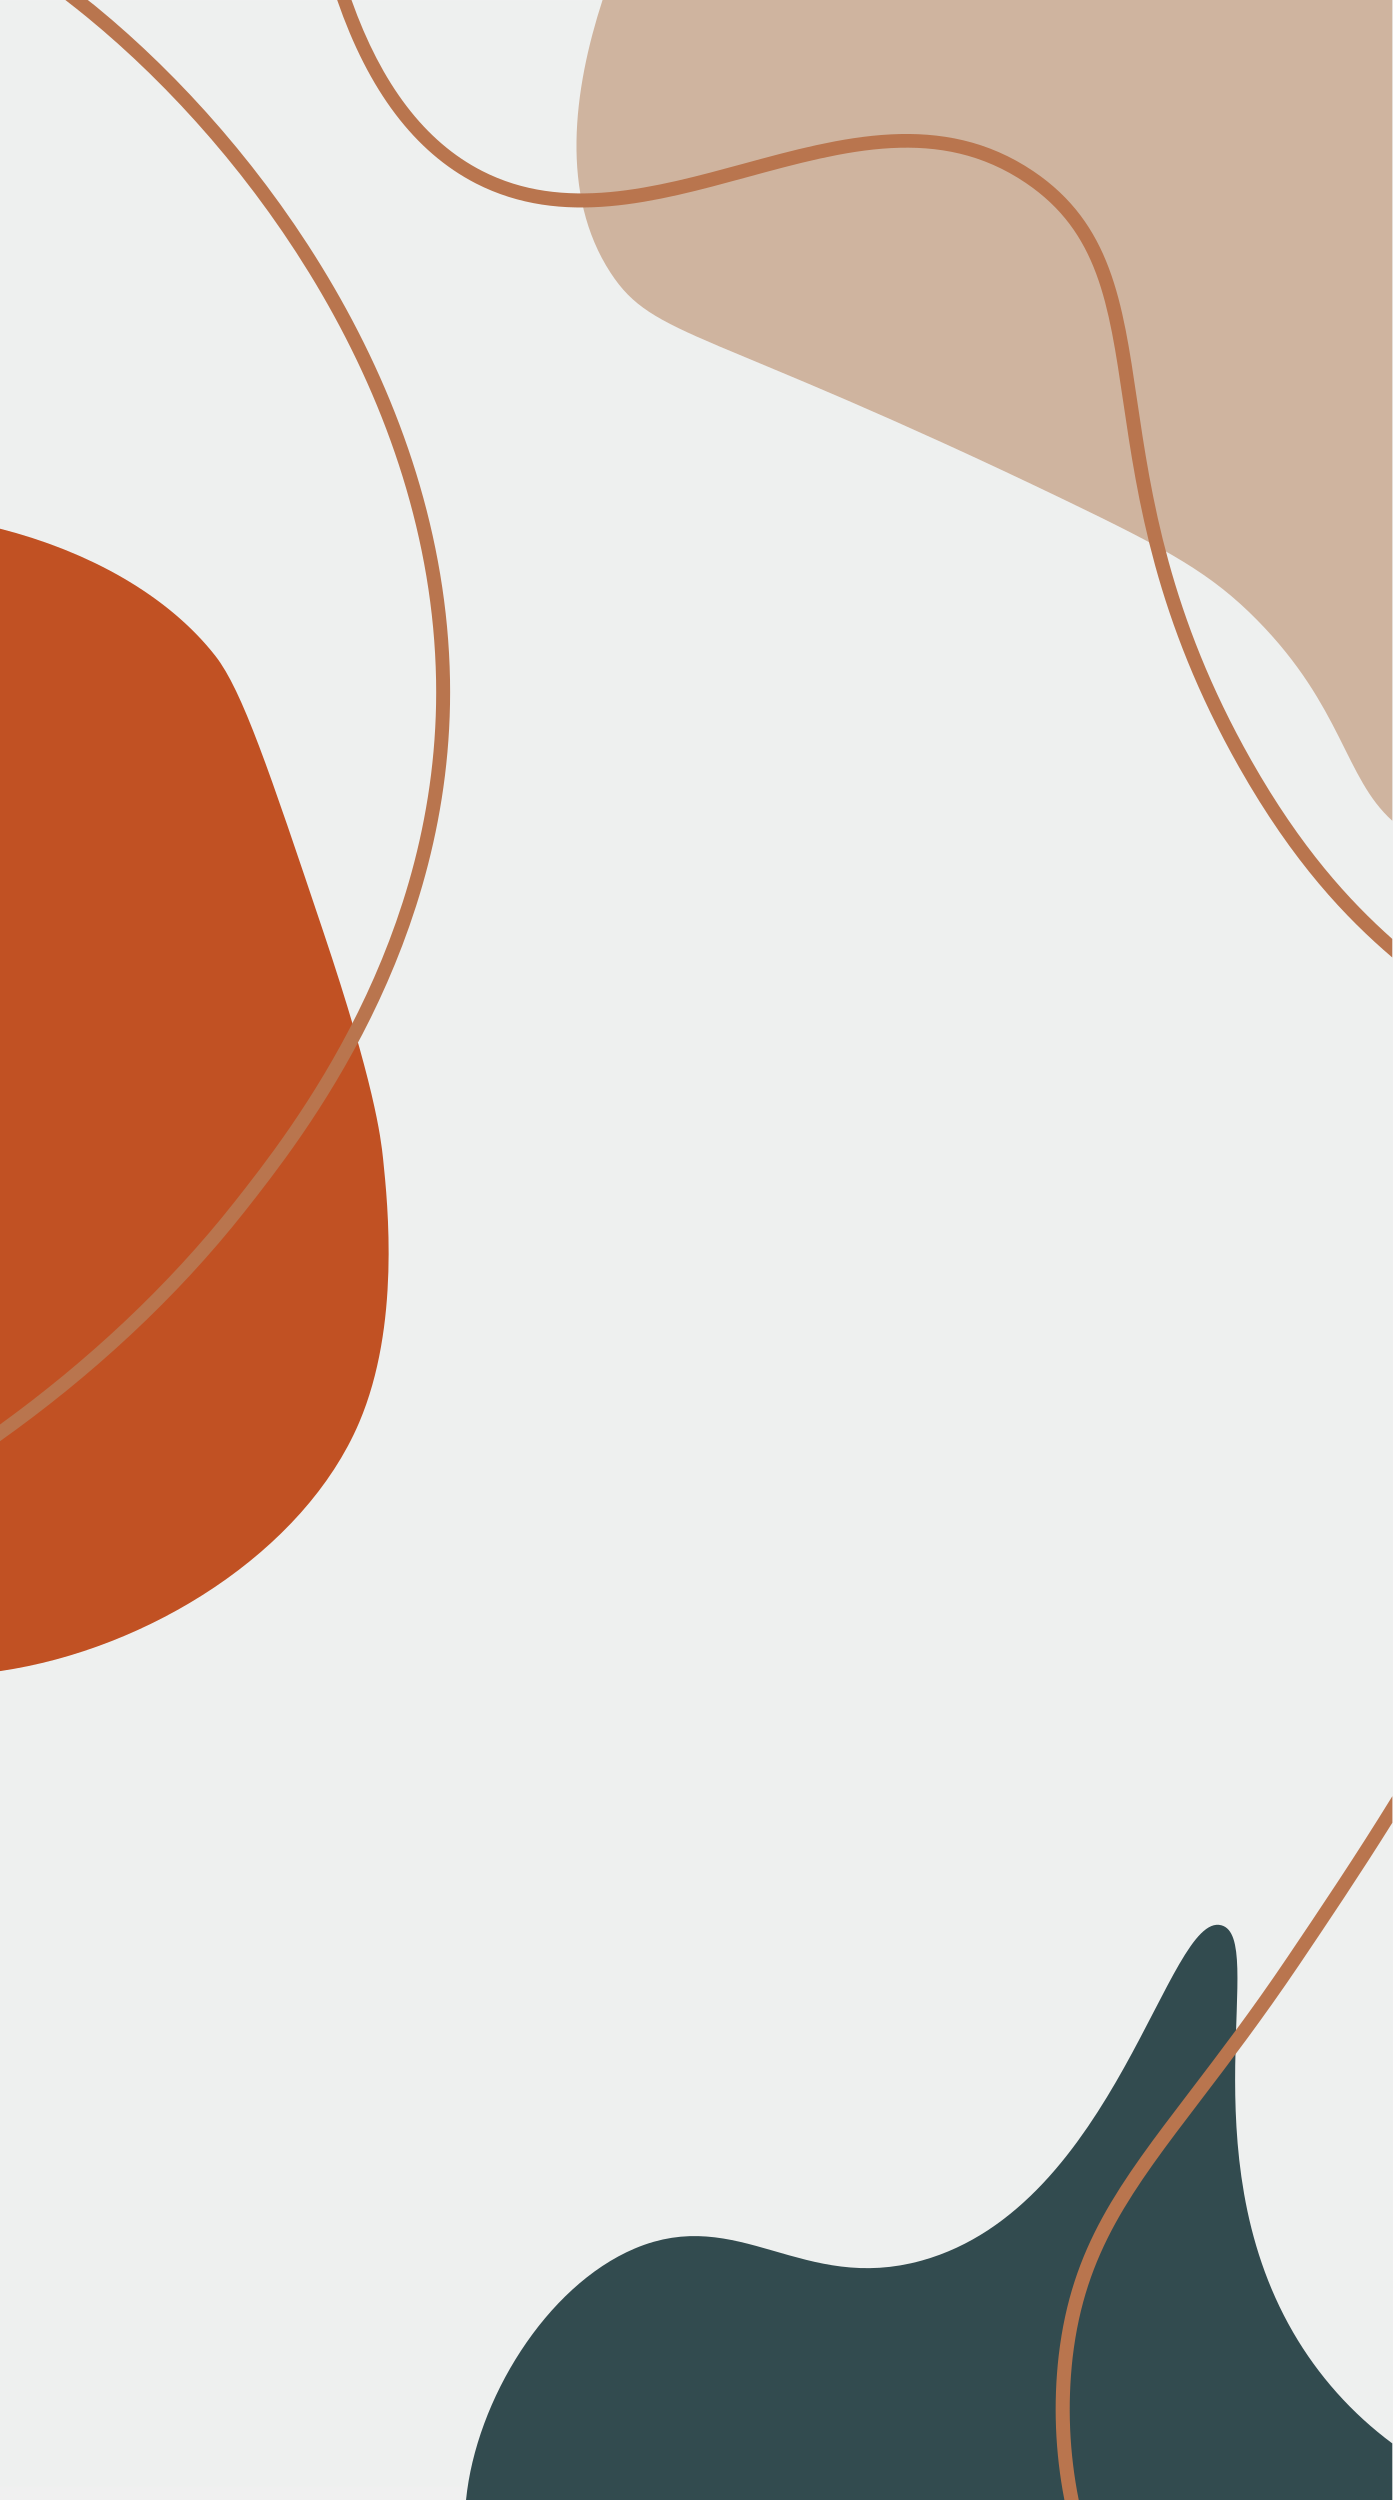
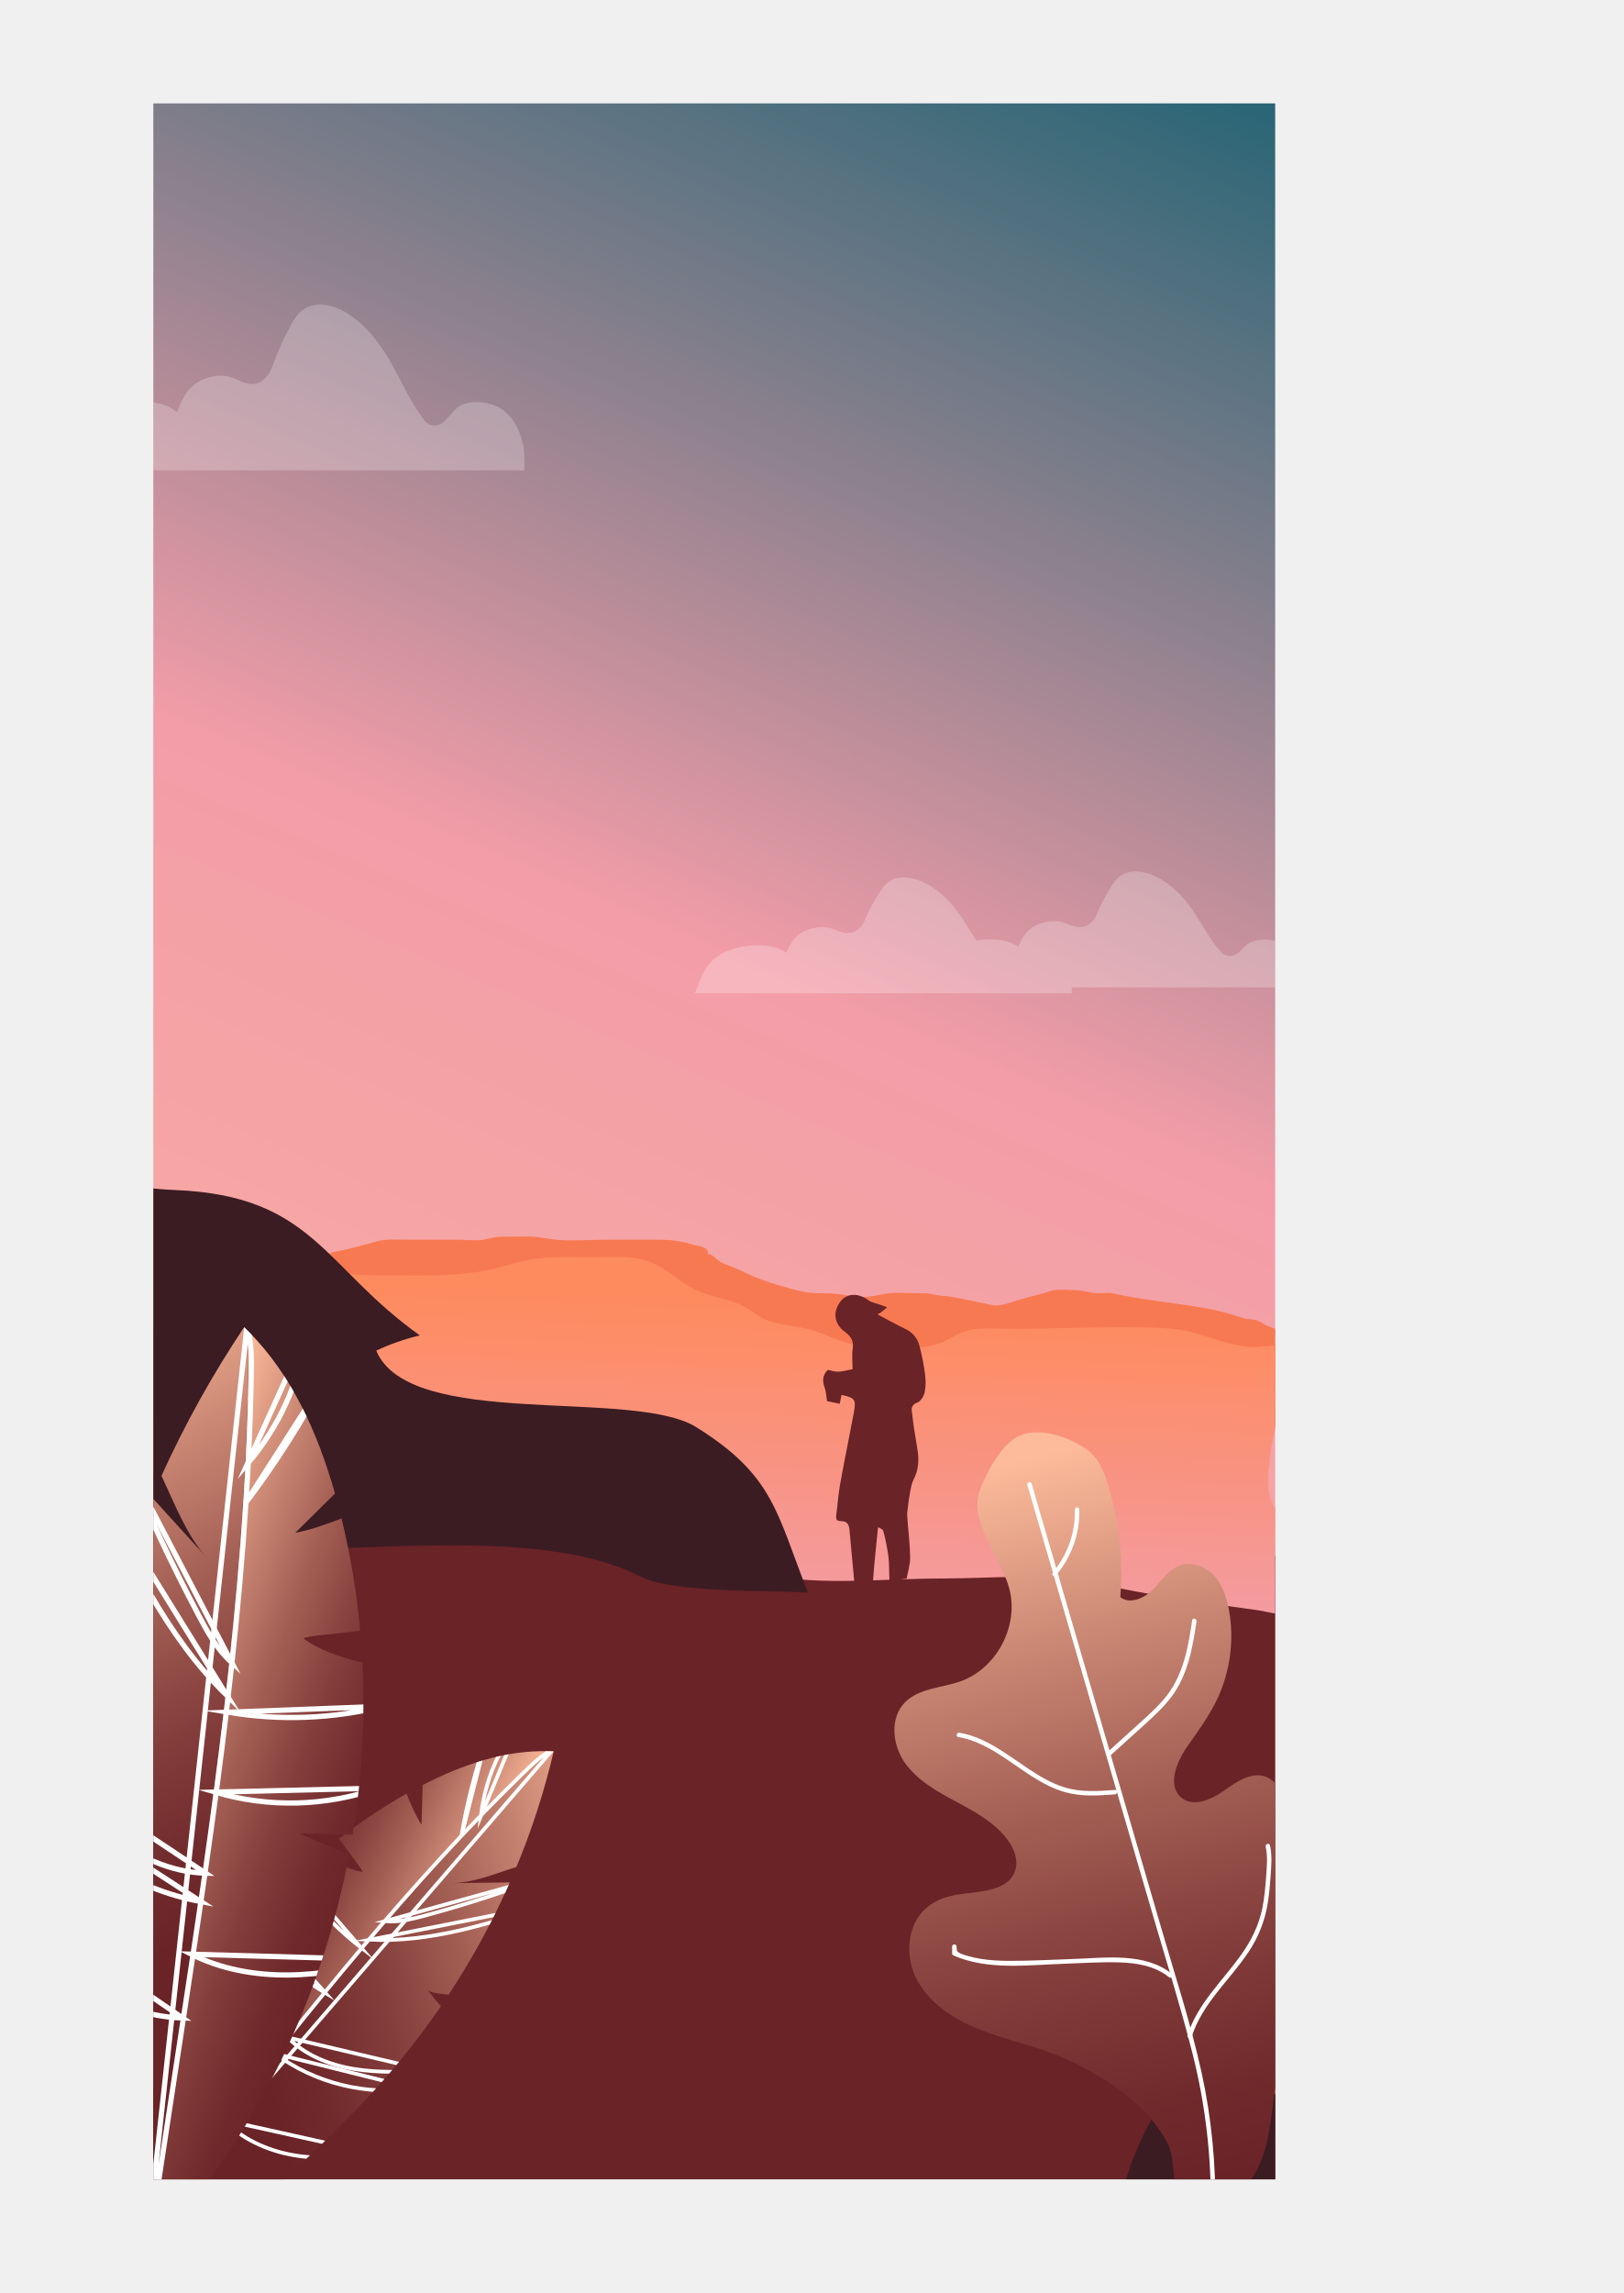
- <svg xmlns="http://www.w3.org/2000/svg" id="Layer_1" data-name="Layer 1" viewBox="0 0 583.03 1046.91">
+ <svg xmlns="http://www.w3.org/2000/svg" xmlns:xlink="http://www.w3.org/1999/xlink" viewBox="0 0 2501.61 3533.13">
  <defs>
-     <style>.cls-1{fill:#eef0ef;}.cls-2{fill:#cfb49f;}.cls-3{fill:#c15123;}.cls-4{fill:#324b4f;}.cls-5{fill:#b9754e;}</style>
+     <style>.cls-1,.cls-12,.cls-16{fill:none;}.cls-2{isolation:isolate;}.cls-3{clip-path:url(#clip-path);}.cls-4{fill:url(#linear-gradient);}.cls-5{fill:#6a2327;}.cls-6{fill:#f77952;}.cls-7{fill:url(#linear-gradient-2);}.cls-8{fill:#3b1c22;}.cls-9{clip-path:url(#clip-path-2);}.cls-10{fill:url(#linear-gradient-3);}.cls-11{fill:url(#linear-gradient-4);}.cls-12,.cls-16{stroke:#fff;stroke-miterlimit:10;}.cls-12{stroke-width:5.74px;}.cls-13{clip-path:url(#clip-path-3);}.cls-14{fill:url(#linear-gradient-5);}.cls-15{fill:url(#linear-gradient-6);}.cls-16{stroke-width:8.04px;}.cls-17{fill:url(#linear-gradient-7);}.cls-18{fill:#fff;}.cls-19{opacity:0.54;mix-blend-mode:soft-light;}</style>
+     <clipPath id="clip-path" transform="translate(-1010.5 -175.02)">
+       <rect class="cls-1" x="1246.8" y="334.36" width="1728.98" height="3198.61" />
+     </clipPath>
+     <linearGradient id="linear-gradient" x1="1937.58" y1="-224.13" x2="366.36" y2="3474.49" gradientUnits="userSpaceOnUse">
+       <stop offset="0" stop-color="#045b6c" />
+       <stop offset="0.09" stop-color="#2b6676" />
+       <stop offset="0.28" stop-color="#8d818e" />
+       <stop offset="0.47" stop-color="#f39da8" />
+       <stop offset="1" stop-color="#fdbb9b" />
+     </linearGradient>
+     <linearGradient id="linear-gradient-2" x1="2085.77" y1="2175.51" x2="2044.55" y2="3247.34" gradientUnits="userSpaceOnUse">
+       <stop offset="0" stop-color="#fe8b5e" />
+       <stop offset="0.25" stop-color="#f89485" />
+       <stop offset="0.47" stop-color="#f39da8" />
+       <stop offset="1" stop-color="#fdbb9b" />
+     </linearGradient>
+     <clipPath id="clip-path-2" transform="translate(-1010.5 -175.02)">
+       <path class="cls-1" d="M1194.23,3622c12.87-157.21,73.22-309.41,167-437.12,24.71,11.23,48.23,22.25,53.84,24.07-13.55-14.09-27.3-27.66-40.54-41.73a895.61,895.61,0,0,1,130.83-136.85c20.91,13.55,43.32,25.75,63.9,29.2-1.8-6.47-21.56-30.21-36.47-51.44A839.85,839.85,0,0,1,1637,2938.8c6.76,17,14.06,33.64,23.14,48,.23-4.54.84-35.18,1.79-61.41,61.16-31.4,127.74-54.28,195.28-52,2.21.07,4.41.17,6.62.3a1145.18,1145.18,0,0,1-57.41,178c-33.12,10.56-66.49,24.56-100.4,25l90.19-1.19q-3.46,7.88-7,15.69A1184.82,1184.82,0,0,1,1702,3248.4c-16.18-1.31-29.47-3.3-32.22-7.06q9.49,13,20.23,25a1178.57,1178.57,0,0,1-127.77,156.24c-98.5,101.25-201.34,203.34-348,216.88-5.85.54-12.69.49-16.75-3.3a9.87,9.87,0,0,1-1.51-1.76C1193.65,3630.87,1193.88,3626.23,1194.23,3622Z" />
+     </clipPath>
+     <linearGradient id="linear-gradient-3" x1="-581.47" y1="2491.2" x2="-86.02" y2="2922.88" gradientTransform="matrix(-0.9, -0.43, -0.43, 0.9, 2578.55, 629.7)" gradientUnits="userSpaceOnUse">
+       <stop offset="0" stop-color="#fdbb9b" />
+       <stop offset="0.24" stop-color="#cc8975" />
+       <stop offset="0.48" stop-color="#a25d53" />
+       <stop offset="0.69" stop-color="#833d3b" />
+       <stop offset="0.88" stop-color="#712a2c" />
+       <stop offset="1" stop-color="#6a2327" />
+     </linearGradient>
+     <linearGradient id="linear-gradient-4" x1="-324.43" y1="2821.16" x2="2.45" y2="2821.16" xlink:href="#linear-gradient-3" />
+     <clipPath id="clip-path-3" transform="translate(-1010.5 -175.02)">
+       <path class="cls-1" d="M1260.6,3621.26c148.69-163.49,246.87-370.8,288-588.91-35.12-14.56-68.9-28.13-76.12-32.12,27.38.4,54.43,1.5,81.5,1.62A1255.22,1255.22,0,0,0,1569.07,2737c-33.87-8.46-67.79-19.76-91-37.53,8.34-4.35,51.54-6.8,87.54-11.82a1177.75,1177.75,0,0,0-28.73-173.05c-23.87,9.33-47.9,17.77-71.27,22.18,4.44-4.57,35.23-34.5,61.19-60.54-26.32-92.66-66.55-182.72-133.42-249.74q-3.29-3.29-6.64-6.5a1604,1604,0,0,0-127.41,229c20.85,44,38.41,91.57,70.37,126.72l-85-93.49q-4.74,11.07-9.33,22.21a1661.76,1661.76,0,0,0-77.68,239.63c16.82,15.32,31.56,27,38,26.25-14.92,1.8-29.93,2.84-44.94,3.18a1650.85,1650.85,0,0,0-37.86,280.23c-9.52,197.68-15.74,400.61,110.6,563.74,5,6.51,11.63,13.46,19.4,14a13.74,13.74,0,0,0,3.25-.14C1252,3630.37,1256.56,3625.71,1260.6,3621.26Z" />
+     </clipPath>
+     <linearGradient id="linear-gradient-5" x1="91.67" y1="2171.79" x2="785.84" y2="2776.61" gradientTransform="matrix(0.93, 0.36, -0.36, 0.93, 1679.32, 243.38)" xlink:href="#linear-gradient-3" />
+     <linearGradient id="linear-gradient-6" x1="451.78" y1="2634.09" x2="909.8" y2="2634.09" gradientTransform="matrix(0.93, 0.36, -0.36, 0.93, 1679.32, 243.38)" xlink:href="#linear-gradient-3" />
+     <linearGradient id="linear-gradient-7" x1="2550.4" y1="2431.79" x2="2820.21" y2="3549.55" gradientTransform="matrix(1, 0, 0, 1, 0, 0)" xlink:href="#linear-gradient-3" />
  </defs>
-   <rect class="cls-1" y="0.33" width="583.03" height="1040.73" />
-   <path class="cls-2" d="M555.65,927.56c-12.32,37.89-17.91,81.68,3.39,114.29,18.09,27.7,39.28,22.4,190.53,95.27,43.16,20.79,61.08,30.69,80.23,50.14,35.72,36.29,36.61,66.12,56.55,84V927.56Z" transform="translate(-303.32 -927.56)" />
-   <path class="cls-3" d="M453.75,1523.2c17.21-40.47,12-90.87,10-110.31-.93-9.05-3.7-31.68-25.07-95.26-22.62-67.33-33.93-101-45.12-115.33-20.06-25.7-53.53-44-90.26-53.35v478.41C365.43,1618.31,430.67,1577.46,453.75,1523.2Z" transform="translate(-303.32 -927.56)" />
-   <path class="cls-4" d="M844.84,1904.27c-44-76-10.66-165.33-30.08-170.48-22.31-5.92-44.27,117.76-125.35,140.39-50.12,14-76.75-23.47-120.34-5-37,15.69-66.39,63.33-70.6,105.3H886.35v-23.72A154,154,0,0,1,844.84,1904.27Z" transform="translate(-303.32 -927.56)" />
-   <path class="cls-5" d="M405.9,1434.76c24-30.47,87.86-111.39,85.87-222.48-2.16-120-77.93-224.28-148.13-281.89-1.19-1-2.39-1.88-3.58-2.83h-9.38c3.09,2.38,6.18,4.82,9.25,7.35,69.18,56.78,143.87,159.5,146,277.47,2,109-60.93,188.74-84.61,218.76-27.67,35.08-61.44,66.44-98,92.94v7C341.66,1503.86,377.07,1471.31,405.9,1434.76Z" transform="translate(-303.32 -927.56)" />
-   <path class="cls-5" d="M842.41,1747.2c-15.09,22.41-28.8,40.38-40.89,56.23-29.78,39.07-49.46,64.88-54.85,110.52a198.8,198.8,0,0,0,2.39,60.52h6a193,193,0,0,1-2.54-59.83c5.21-44.06,24.5-69.36,53.69-107.66,12.14-15.92,25.9-34,41.11-56.53,11.86-17.59,25.4-37.72,39.07-59.6v-11.12C871.06,1704.67,855.67,1727.53,842.41,1747.2Z" transform="translate(-303.32 -927.56)" />
-   <path class="cls-5" d="M827.33,1246c-34.57-61-41.94-111-47.87-151.1-6.07-41.13-10.86-73.62-43.29-95.57-38.3-25.93-80.77-14.34-121.85-3.13-36.83,10-74.89,20.45-109.1,2.95-23.91-12.23-42.14-36.18-54.7-71.58h-6q19.65,57,58.05,76.79c36.23,18.52,75.41,7.82,113.31-2.52,41.62-11.36,80.94-22.1,117,2.33,30.3,20.51,34.7,50.33,40.79,91.58,6,40.63,13.45,91.19,48.56,153.13,22.72,40.08,44.7,63,64.11,79.64v-7.78C868.27,1304.64,848.1,1282.63,827.33,1246Z" transform="translate(-303.32 -927.56)" />
+   <g class="cls-2">
+     <g id="Layer_8" data-name="Layer 8">
+       <g class="cls-3">
+         <rect class="cls-4" x="215.31" width="1806.41" height="3407.86" />
+         <path class="cls-5" d="M1259.58,2442.35c397.24-.56,771.66,68.18,1161.7,124.73,151.37,21.94,996.8-41.12,1089.21,100,30.6,46.73-385.06,803.43-384.08,868.4,3.19,210.89-2021.4,235.91-2027.46,34.37C1091.23,3313.33,1009.35,2590,1259.58,2442.35Z" transform="translate(-1010.5 -175.02)" />
+         <path class="cls-6" d="M1496.11,2112.75c11.16-1.06,21.14-7.49,32.2-9.28,12.42-2,24.35-5.41,36.69-8.53,9.2-2.33,18.7-5.12,27.62-7.44,14.41-3.74,30.21-2.24,45.49-2.24q39,0,78,0c11.82,0,24.8,1.52,36.55.24,10.75-1.18,18.63-4.95,29.63-4.81,22.88.27,46.45-2.14,68.88,2.28,28.49,5.61,59.58,2.29,88.65,2.29,28.13,0,56.26.13,84.39,0,18.67-.07,33.61,1.42,51.48,6.87,9.16,2.79,26.71,2.61,26,15.12,9.56.9,13.27,10.26,21.93,13.63,11.8,4.59,22.83,9.11,34.42,14.76,25.63,12.51,53.12,20.22,80,27.36,14.8,3.93,26.28,4.7,41.6,4.71a195.48,195.48,0,0,1,40.93,4.19c13.91,2.79,32.8,1.35,46.4-1.9,21.6-5.15,45.18-2,67.35-2.27,6.46-.07,10.74.81,16.65,2.28,8.67,2.16,17.43,1.51,26.37,3.18,20.45,3.82,41.23,8.47,61,12.46,13.63,2.75,25.51-2.58,38.39-6.48,14-4.25,28.09-7.95,41.8-11.33,6-1.47,10.55-3.95,16.6-4.88,10.78-1.64,23.23-.09,34.15.07,9.58.14,17.67,3,27,4.29,9.94,1.36,20.44-1.37,30.13.78,43.61,9.68,89.48,13.77,134,21.4,14.33,2.45,28.49,5.12,42.07,9.16,7.85,2.33,15.08,4.35,22.89,7,7.64,2.56,15.9,1.59,23.12,4.22,6,2.19,10,6.19,15.61,8.22,7.54,2.72,15.6,5.92,23.37,8.83,7.4,2.77,15.27,3.1,22,7.77,6.3,4.37,7.88,9.64,16.82,10.94-16.12,27.31-11.53,73-29.54,101-7.85,12.18-17.35,29.71-32.24,32-11.71,1.84-25.75,0-37.81.76-39,2.42-77.74,5.9-116.83,7.34-82.39,3-164.37-.76-246.67-3.07-27.21-.77-54.08-1.39-81.09-4.82-29.44-3.75-58.46-10.19-88-13.07-51.89-5.05-102.1-10.48-154.32-10.07a1020.07,1020.07,0,0,1-194.35-17.22c-54.61-10.11-108.72-21.62-163.64-30.07-31.22-4.8-62.44-9.32-94-11.59-25.45-1.84-51.07.85-76.46-1.84-12-1.27-25.14-1.46-36.81-4.25-11.34-2.71-20.87-8.88-31.26-14-30.67-15.1-60.17-25.41-85.37-49.42-11.1-10.59-22.42-19.21-28.68-33.31-3.8-8.55-8.26-13.38-12.56-21.68-4-7.69-9.07-14.81-12.64-22.93-4.16-9.46-1-17.77-4-27.12C1496.39,2121.61,1498.15,2109.28,1496.11,2112.75Z" transform="translate(-1010.5 -175.02)" />
+         <path class="cls-7" d="M3018.47,2277.45c7.8-44.4-60.63-24.82-82.13-26.82-43-4-81.4-26.49-125.11-28.81-78.65-4.16-159.33.55-238.18.67-39.47.05-65.24-5.44-96.69,13.74-34.35,20.95-78.47,16.44-120.38,14.74-30.82-1.24-52.35-10.28-79.86-21.66-28-11.58-56-10.18-83.2-19.81-13.89-4.92-22.89-15.08-35.63-21.46-25-12.51-51.29-13.89-76.24-26.22-23.88-11.8-43.5-32.8-68.7-42.22-26.81-10-48.47-7.69-78.73-7.32-46.64.58-89.87-4-134.27,10.25-68.72,22.08-135,17.51-206.92,17.51-28.23,0-60-4.44-87.93-1.3-54.77,6.14-96.25,59.16-149.25,76.46-73.66,24-158.74-11.49-231.89,9.36-2.42,24,27.88,36.11,40.79,52.57,15.57,19.88,27.89,47,40.81,68.71,26.87,45.26,18.81,97.61,36.84,140.67,10.89,26,17.67,35.86,44.32,38.87,59.57,6.74,124.66-.58,184.54-.58,104.84,0,202.45,2.16,306.25,14.94,135.52,16.67,276.25,33.53,410.05,61.12,87.84,18.12,184.65,6.38,274.16,6.38,78.18,0,162-9.2,238.38,7.56,83.24,18.27,163.94,29.67,248.52,41.16,19.88,2.71,62.27,16.27,79.77,2.1-14.42-37.8-17.4-65-22.69-103.7-3.75-27.39-11.27-28.26-26.65-51.19-15.81-23.57-15.08-44-12.15-70.48C2969.33,2405.24,2973.54,2354.38,3018.47,2277.45Z" transform="translate(-1010.5 -175.02)" />
+         <path class="cls-5" d="M2285.09,2333.92l19.57,4.1c1.13-5.65,1.92-9.67,2.72-13.68,20.89,4.58,22.82,7,19,27.52-6.86,36.63-14.48,73.12-21.07,109.8-2.9,16.11-3.9,32.55-6.12,48.79-.88,6.4,2.22,8.4,7.62,8.4,9.09,0,12.16,5,12.89,13.44,2.57,30,5.7,59.89,8.33,89.85a39,39,0,0,1-.25,7.66,51.15,51.15,0,0,1,12.27,4.79,51.33,51.33,0,0,1,15-8.44c.91-13.39,1.57-25.71,2.69-38,1.77-19.41,3.88-38.79,6-60,1.75,1.16,7.21,2.76,8,5.6a303.62,303.62,0,0,1,8,40c1.48,12.06.78,24.38,1.62,36.55a21.6,21.6,0,0,1-.41,6.67,47.57,47.57,0,0,1,26.68-9.43c2.42-11.73,5.71-22.26,5.57-32.73-.26-21.17-3.09-42.31-4.53-63.48-.32-4.83.51-9.78,1.12-14.64,1-7.84,1.92-15.71,3.45-23.45,1.25-6.28,2.36-12.9,5.27-18.47,8-15.34,8.61-31.11,5.71-47.72-3.36-19.34-6.33-38.78-8.52-58.28-.57-5,1-10,8.54-12.66,5.16-1.77,10.07-9.87,11.36-15.93,1.93-9.13,1.67-19.11.42-28.47a333.4,333.4,0,0,0-8.62-43.53A38.44,38.44,0,0,0,2406,2222.8c-14-6.68-27.63-14.38-43.2-22.59a50.12,50.12,0,0,0,5.13-2.84c3.32-2.6,6.56-5.3,9.84-8-3.85-1.43-7.7-2.87-11.56-4.28-5.79-2.12-12.52-3-17.23-6.53-15.2-11.48-33-11.29-42.93,1.55-12.77,16.49-10,34.81,6.29,46.8,8.08,6,14.17,13.06,12.42,25.08-1.56,10.76-.33,21.93-.33,32.78-22.89,4.85-22.89,4.85-38,1-9,8.36-8.56,18-4.56,28.74C2283.74,2319.78,2283.78,2325.75,2285.09,2333.92Z" transform="translate(-1010.5 -175.02)" />
+         <path class="cls-8" d="M1997,2604c50.29,25.94,201.82,21.4,258.74,24.9-48.64-122.36-52-180.16-172.34-254.94-97.66-60.69-442.12,5.05-493-117.84a335.4,335.4,0,0,1,67.14-23.46c-148.67-105.73-164.43-215.45-377.21-224-134.64-5.38-82.15-50.56-118,46.78-21.34,57.92,30.1,229.65,28.45,301.62-5.12,223-17.2,197.24,200.61,205.12C1564.4,2568.53,1845.49,2525.86,1997,2604Z" transform="translate(-1010.5 -175.02)" />
+         <g class="cls-9">
+           <path class="cls-10" d="M1863.85,2873.64a1145.18,1145.18,0,0,1-57.41,178c-33.11,10.56-66.49,24.56-100.4,25l90.19-1.19q-3.46,7.88-7,15.69A1184.82,1184.82,0,0,1,1702,3248.4c-16.18-1.31-29.47-3.3-32.22-7.06q9.49,13,20.23,25a1178.57,1178.57,0,0,1-127.77,156.24c-98.5,101.25-201.34,203.34-348,216.88-5.85.54-12.69.49-16.75-3.3,209.47-253.67,424.67-545.24,659.73-762.82C1859.44,2873.41,1861.64,2873.51,1863.85,2873.64Z" transform="translate(-1010.5 -175.02)" />
+           <path class="cls-11" d="M1197.5,3636.16a9.87,9.87,0,0,1-1.51-1.76c-2.34-3.53-2.11-8.17-1.76-12.44,12.87-157.21,73.22-309.41,167-437.12,24.71,11.23,48.23,22.25,53.84,24.07-13.55-14.09-27.3-27.66-40.54-41.73a895.61,895.61,0,0,1,130.83-136.85c20.91,13.55,43.32,25.75,63.9,29.2-1.8-6.47-21.56-30.21-36.47-51.44A839.85,839.85,0,0,1,1637,2938.8c6.76,17,14.06,33.64,23.14,48,.23-4.55.84-35.19,1.79-61.42,61.16-31.4,127.74-54.28,195.28-52C1622.17,3090.92,1407,3382.49,1197.5,3636.16Z" transform="translate(-1010.5 -175.02)" />
+           <path class="cls-12" d="M1862.84,2870.27c-16.35,8.31-30,21.16-43.19,34-176,170.31-328.58,363.3-480.56,555.61L1169.7,3674.19Z" transform="translate(-1010.5 -175.02)" />
+           <path class="cls-12" d="M1566.35,3175.44a418.64,418.64,0,0,1-111.61-129Z" transform="translate(-1010.5 -175.02)" />
+           <path class="cls-12" d="M1512.05,3246a292.27,292.27,0,0,1-119.34-134.09Z" transform="translate(-1010.5 -175.02)" />
+           <path class="cls-12" d="M1603.7,3135.26c20.89,2,41.87-3.21,62.27-8.73q93.4-25.29,184.27-59.56Z" transform="translate(-1010.5 -175.02)" />
+           <path class="cls-12" d="M1580.57,3163.9c93,4.34,184.61-24.61,273.54-54.29Z" transform="translate(-1010.5 -175.02)" />
+           <path class="cls-12" d="M1751.69,2973.27a277.15,277.15,0,0,1,59.78-143.79Z" transform="translate(-1010.5 -175.02)" />
+           <path class="cls-12" d="M1721.49,3004.77c8.2-50.37,23.67-108.43,40-156.88Z" transform="translate(-1010.5 -175.02)" />
+           <path class="cls-12" d="M1453.92,3314.44c26.82,27.3,64.14,42.2,102,48.47s76.63,4.58,115.09,2.81Z" transform="translate(-1010.5 -175.02)" />
+           <path class="cls-12" d="M1434.44,3339.43c61,45.21,140.31,64.93,216.12,53.76Z" transform="translate(-1010.5 -175.02)" />
+           <path class="cls-12" d="M1399.4,3386.63c-34.42-12.61-64.54-35.22-89.33-62.24s-44.52-58.41-61.85-90.87Z" transform="translate(-1010.5 -175.02)" />
+           <path class="cls-12" d="M1354.71,3441.52c28.11,28.81,66.26,46.55,105.92,53.85s80.85,4.61,120.64-3.51Z" transform="translate(-1010.5 -175.02)" />
+         </g>
+         <path class="cls-8" d="M2734.61,3551.52c10.46-9.18,13.62-27.27,18.22-39.88,11-30.09,24-56.77,39.89-84.48,7.78-13.58,8.38-18,22.42-20.25,12.66-2.07,38.27,9.75,50.88,14.19,19.67,6.92,24.43,10,42.95-1.34,20.63-12.65,40.78-26.44,66.16-18.07,7.24,2.38,13.22,8.86,20.49,11,8.63,2.57,17.4.32,26.12,2.69,8.18,2.23,14.31,8.46,22.14,11,9.4,3.08,18.25-.13,27.74,1.06,24.16,3,20.57,25.64,20.44,47-.08,12.09,2.85,12.64-8.44,20.27-14.75,10-38.84,8.07-55,17.55-12,7-20.52,13-26.11,25.27-2.59,5.67-2.85,16.29-6.58,21.27-5.92,7.91-4.47,4.48-13.75,6.52-31.67,7-60.78-6.51-89.5-13.69-22-5.48-71.12-18.46-91.18-2.21-10.21,8.26-8.68,26.67-25.81,23.1C2763.7,3570.11,2760.55,3553.92,2734.61,3551.52Z" transform="translate(-1010.5 -175.02)" />
+         <g class="cls-13">
+           <path class="cls-14" d="M1386.75,2220a1604,1604,0,0,0-127.41,229c20.84,44,38.41,91.57,70.37,126.72l-85-93.49q-4.74,11.07-9.33,22.21a1661.76,1661.76,0,0,0-77.68,239.63c16.82,15.32,31.56,27,38,26.25-14.92,1.8-29.93,2.84-44.94,3.18a1650.85,1650.85,0,0,0-37.86,280.23c-9.52,197.68-15.74,400.61,110.6,563.74,5,6.51,11.63,13.46,19.4,14,59.52-457.06,152.37-956.21,150.46-1405Q1390.11,2223.23,1386.75,2220Z" transform="translate(-1010.5 -175.02)" />
+           <path class="cls-15" d="M1242.93,3631.49a13.74,13.74,0,0,0,3.25-.14c5.85-1,10.38-5.64,14.42-10.09,148.69-163.49,246.87-370.8,288-588.91-35.12-14.56-68.9-28.13-76.12-32.12,27.38.4,54.43,1.5,81.5,1.62A1254.56,1254.56,0,0,0,1569.07,2737c-33.87-8.46-67.79-19.76-91-37.53,8.34-4.35,51.54-6.8,87.54-11.83a1177.83,1177.83,0,0,0-28.73-173c-23.87,9.33-47.9,17.77-71.27,22.19,4.44-4.58,35.23-34.51,61.19-60.55-26.32-92.66-66.55-182.72-133.42-249.74C1395.3,2675.28,1302.45,3174.43,1242.93,3631.49Z" transform="translate(-1010.5 -175.02)" />
+           <path class="cls-16" d="M1391.17,2217.85c7.12,24.67,7,50.91,6.51,76.7-6.14,343.07-57.9,683.84-109.55,1023.36q-28.79,189.21-57.56,378.41Z" transform="translate(-1010.5 -175.02)" />
+           <path class="cls-16" d="M1362.11,2813.25a586.58,586.58,0,0,0,238.85-9.06Z" transform="translate(-1010.5 -175.02)" />
+           <path class="cls-16" d="M1341.78,2936.31c81.47,24.45,170.65,22.33,251.41-6Z" transform="translate(-1010.5 -175.02)" />
+           <path class="cls-16" d="M1367.55,2736.58c-22-19.44-36.75-45.94-50.6-72.11q-63.4-119.83-115.17-245.66Z" transform="translate(-1010.5 -175.02)" />
+           <path class="cls-16" d="M1360.33,2787.66c-93.34-91.07-151.29-212.6-205.93-332Z" transform="translate(-1010.5 -175.02)" />
+           <path class="cls-16" d="M1392,2430.15a388.31,388.31,0,0,0,90.11-198.69Z" transform="translate(-1010.5 -175.02)" />
+           <path class="cls-16" d="M1388.57,2491.19c43.75-56.55,88.42-127.91,122.38-191Z" transform="translate(-1010.5 -175.02)" />
+           <path class="cls-16" d="M1327.25,3061.29c-53.6-1.37-104.55-25.34-147.15-58.1s-77.95-74.1-112.92-115.18Z" transform="translate(-1010.5 -175.02)" />
+           <path class="cls-16" d="M1320.29,3105.13c-104.66-19.27-200.66-81.61-261.7-169.93Z" transform="translate(-1010.5 -175.02)" />
+           <path class="cls-16" d="M1305.44,3186.14c45.83,23.2,97.78,32.43,149.16,32s102.38-10.25,152.2-23.53Z" transform="translate(-1010.5 -175.02)" />
+           <path class="cls-16" d="M1292,3284.4c-56.38-1.25-111-23.36-156.43-57s-82-78.39-111.74-126.9Z" transform="translate(-1010.5 -175.02)" />
+         </g>
+         <path class="cls-17" d="M2747.81,3404.63a429.35,429.35,0,0,0-119.34-67.09c-37.71-13.84-77.3-22.36-114.34-37.88s-72.55-39.52-91-75.22-14.91-84.61,15.91-110.37c13.85-11.58,31.65-17.56,49.51-20.16,32.77-4.79,75.67-4.93,86.39-36.27,5.66-16.55-1.76-34.9-12.35-48.83-20.07-26.42-50.43-42.61-79.66-58.31s-59.36-32.65-78.29-59.9-22.89-67.9,0-91.9c21.67-22.68,57.19-22.65,86.72-33.25,55.38-19.86,89.8-85.43,74.69-142.3-14.09-53.07-64.67-102.69-44.71-153.85,10.62-27.2,33.12-69.64,59.7-81.73,31.39-14.29,75.42.9,103.85,20.41,18,12.35,26.87,34.06,33.28,54.93a464.27,464.27,0,0,1,18.9,173c14.92,11.75,37.23,1.66,50.52-11.91s24.26-31.15,42.27-37.2c18.26-6.13,39.11,2.2,52.06,16.47s19.17,33.41,22.62,52.36A227.78,227.78,0,0,1,2886,2794c-12.47,26-29.74,49.24-46.17,72.89-16.65,24-31,60.64-7.93,78.55,18.9,14.68,46.23,2.1,65.71-11.8s43.39-29.84,65.34-20.31c13,5.65,20.89,18.87,26.89,31.72,32.57,69.78,34.48,150.18,24.89,226.59s-30,151.13-40,227.47c-5.81,44-8.78,90.36-32.11,128.12-20.19,32.66-88.28,74.51-114.79,28.75-11.8-20.35-6-54.75-18-78.49C2795.36,3449,2772.6,3424.37,2747.81,3404.63Z" transform="translate(-1010.5 -175.02)" />
+         <path class="cls-18" d="M2593.72,2462.84l128,438.54,64,219.27c20.95,71.81,43.49,143.38,62,215.88A922.28,922.28,0,0,1,2876.39,3584c-.09,4.42,6.78,4.42,6.87,0a914.64,914.64,0,0,0-21.15-216.6c-16.18-73.16-39.52-144.86-60.5-216.74l-128.52-440.41L2600.35,2461c-1.24-4.24-7.87-2.43-6.63,1.83Z" transform="translate(-1010.5 -175.02)" />
+         <path class="cls-18" d="M2722.58,2879.27q25.92-23.45,51.84-46.87c15-13.59,30-27.39,42.08-43.72,24.73-33.37,32.17-75.16,38-115.32.63-4.33-6-6.19-6.63-1.83-5.81,40-13.07,81.59-38,114.64-12,15.85-26.82,29.21-41.49,42.49l-50.61,45.75c-3.28,3,1.59,7.82,4.86,4.86Z" transform="translate(-1010.5 -175.02)" />
+         <path class="cls-18" d="M2847.28,3313.06c16-51,58.24-86.67,87.18-130a188.68,188.68,0,0,0,29.91-75.74c2.29-14.15,3.45-28.45,4.45-42.73,1.07-15.42,2.29-30.72-1-46-.94-4.32-7.57-2.49-6.63,1.83,3.41,15.68,1.67,31.76.53,47.61s-2.59,32-5.83,47.7c-5.59,27.1-17.8,51-33.93,73.26-28.74,39.67-66.21,74.28-81.29,122.21-1.33,4.23,5.3,6,6.63,1.83Z" transform="translate(-1010.5 -175.02)" />
+         <path class="cls-18" d="M2728.73,2933c-26,2-52.44,3.78-77.72-4-20.16-6.18-38.4-17.18-55.84-28.8-33.25-22.14-65.59-48.37-106-55.34-4.32-.75-6.18,5.87-1.83,6.62,42.73,7.37,76.07,36.54,111.47,59.29,16.53,10.63,34.05,20.26,53.06,25.64,25.09,7.11,51.22,5.4,76.9,3.44,4.38-.33,4.42-7.2,0-6.87Z" transform="translate(-1010.5 -175.02)" />
+         <path class="cls-18" d="M2637.85,2602.45A150.48,150.48,0,0,0,2673.9,2501c-.11-4.41-7-4.43-6.87,0a143.15,143.15,0,0,1-34,96.64c-2.85,3.35,2,8.23,4.86,4.86Z" transform="translate(-1010.5 -175.02)" />
+         <path class="cls-18" d="M2817.09,3216.73c-42.05-33.79-102.45-24.94-152.5-23.24-32.09,1.09-64.23,2.9-96.34,2.92-15.69,0-31.47-.63-47-3.23a172.36,172.36,0,0,1-19.83-4.51,74.8,74.8,0,0,1-9.66-3.19c-6.6-2.95-6.94-4.16-7-11.08,0-4.42-6.9-4.43-6.88,0l.07,10.49a3.36,3.36,0,0,0,1.7,3c52.51,23.28,113.81,14.93,169.52,13,29-1,58.24-3.07,87.28-2.13,26.82.88,54.27,5.59,75.73,22.83,3.41,2.75,8.3-2.09,4.86-4.86Z" transform="translate(-1010.5 -175.02)" />
+         <g class="cls-19">
+           <path class="cls-18" d="M1111.72,899.78h707c.14-19.4.64-35.19-6.09-54-5.81-16.25-15-32.93-33.87-43.24s-49.7-11.37-64.74,1.66c-12.36,10.71-21,31-39.25,25.77-5.88-1.69-9.37-5.87-12.27-9.82-38.77-52.74-51.87-116.36-111.28-158.68-16.47-11.73-41.18-21.79-62.52-14.88-15,4.85-22.69,16.4-28.68,27.16a434.57,434.57,0,0,0-29.45,64.66c-4.53,12.62-13.32,28.29-31.92,28.33-12.33,0-21.81-7.35-33.14-10.74-19.81-5.94-43.64,1.34-57.28,13s-19.42,26.75-24.85,41.34c-28.63-25.15-89.28-19.56-122.29,2.81S1122.88,868.59,1111.72,899.78Z" transform="translate(-1010.5 -175.02)" />
+           <path class="cls-18" d="M2438.76,1696.39h580.77c.12-13.56.53-24.59-5-37.74-4.78-11.36-12.33-23-27.83-30.22s-40.83-8-53.18,1.16c-10.15,7.48-17.29,21.66-32.24,18-4.83-1.18-7.7-4.1-10.08-6.86-31.85-36.86-42.61-81.32-91.41-110.89-13.53-8.2-33.83-15.23-51.36-10.4-12.31,3.39-18.64,11.46-23.56,19a285,285,0,0,0-24.19,45.18c-3.72,8.82-10.94,19.78-26.22,19.8-10.12,0-17.92-5.13-27.22-7.5-16.27-4.15-35.85.94-47.05,9.09s-15.95,18.7-20.42,28.89c-23.51-17.58-73.33-13.67-100.45,2S2447.93,1674.6,2438.76,1696.39Z" transform="translate(-1010.5 -175.02)" />
+           <path class="cls-18" d="M2081.42,1705.55h580.77c.12-13.55.53-24.59-5-37.74-4.77-11.36-12.33-23-27.83-30.22s-40.82-7.94-53.18,1.16c-10.15,7.49-17.29,21.67-32.24,18-4.83-1.18-7.69-4.1-10.08-6.86-31.84-36.86-42.61-81.32-91.41-110.89-13.53-8.19-33.83-15.22-51.35-10.4-12.32,3.39-18.64,11.46-23.56,19a284.68,284.68,0,0,0-24.2,45.19c-3.72,8.82-10.93,19.77-26.22,19.8-10.12,0-17.92-5.14-27.22-7.51-16.27-4.15-35.85.94-47.05,9.09s-15.95,18.7-20.41,28.89c-23.52-17.57-73.34-13.66-100.46,2S2090.58,1683.76,2081.42,1705.55Z" transform="translate(-1010.5 -175.02)" />
+         </g>
+       </g>
+     </g>
+   </g>
</svg>
